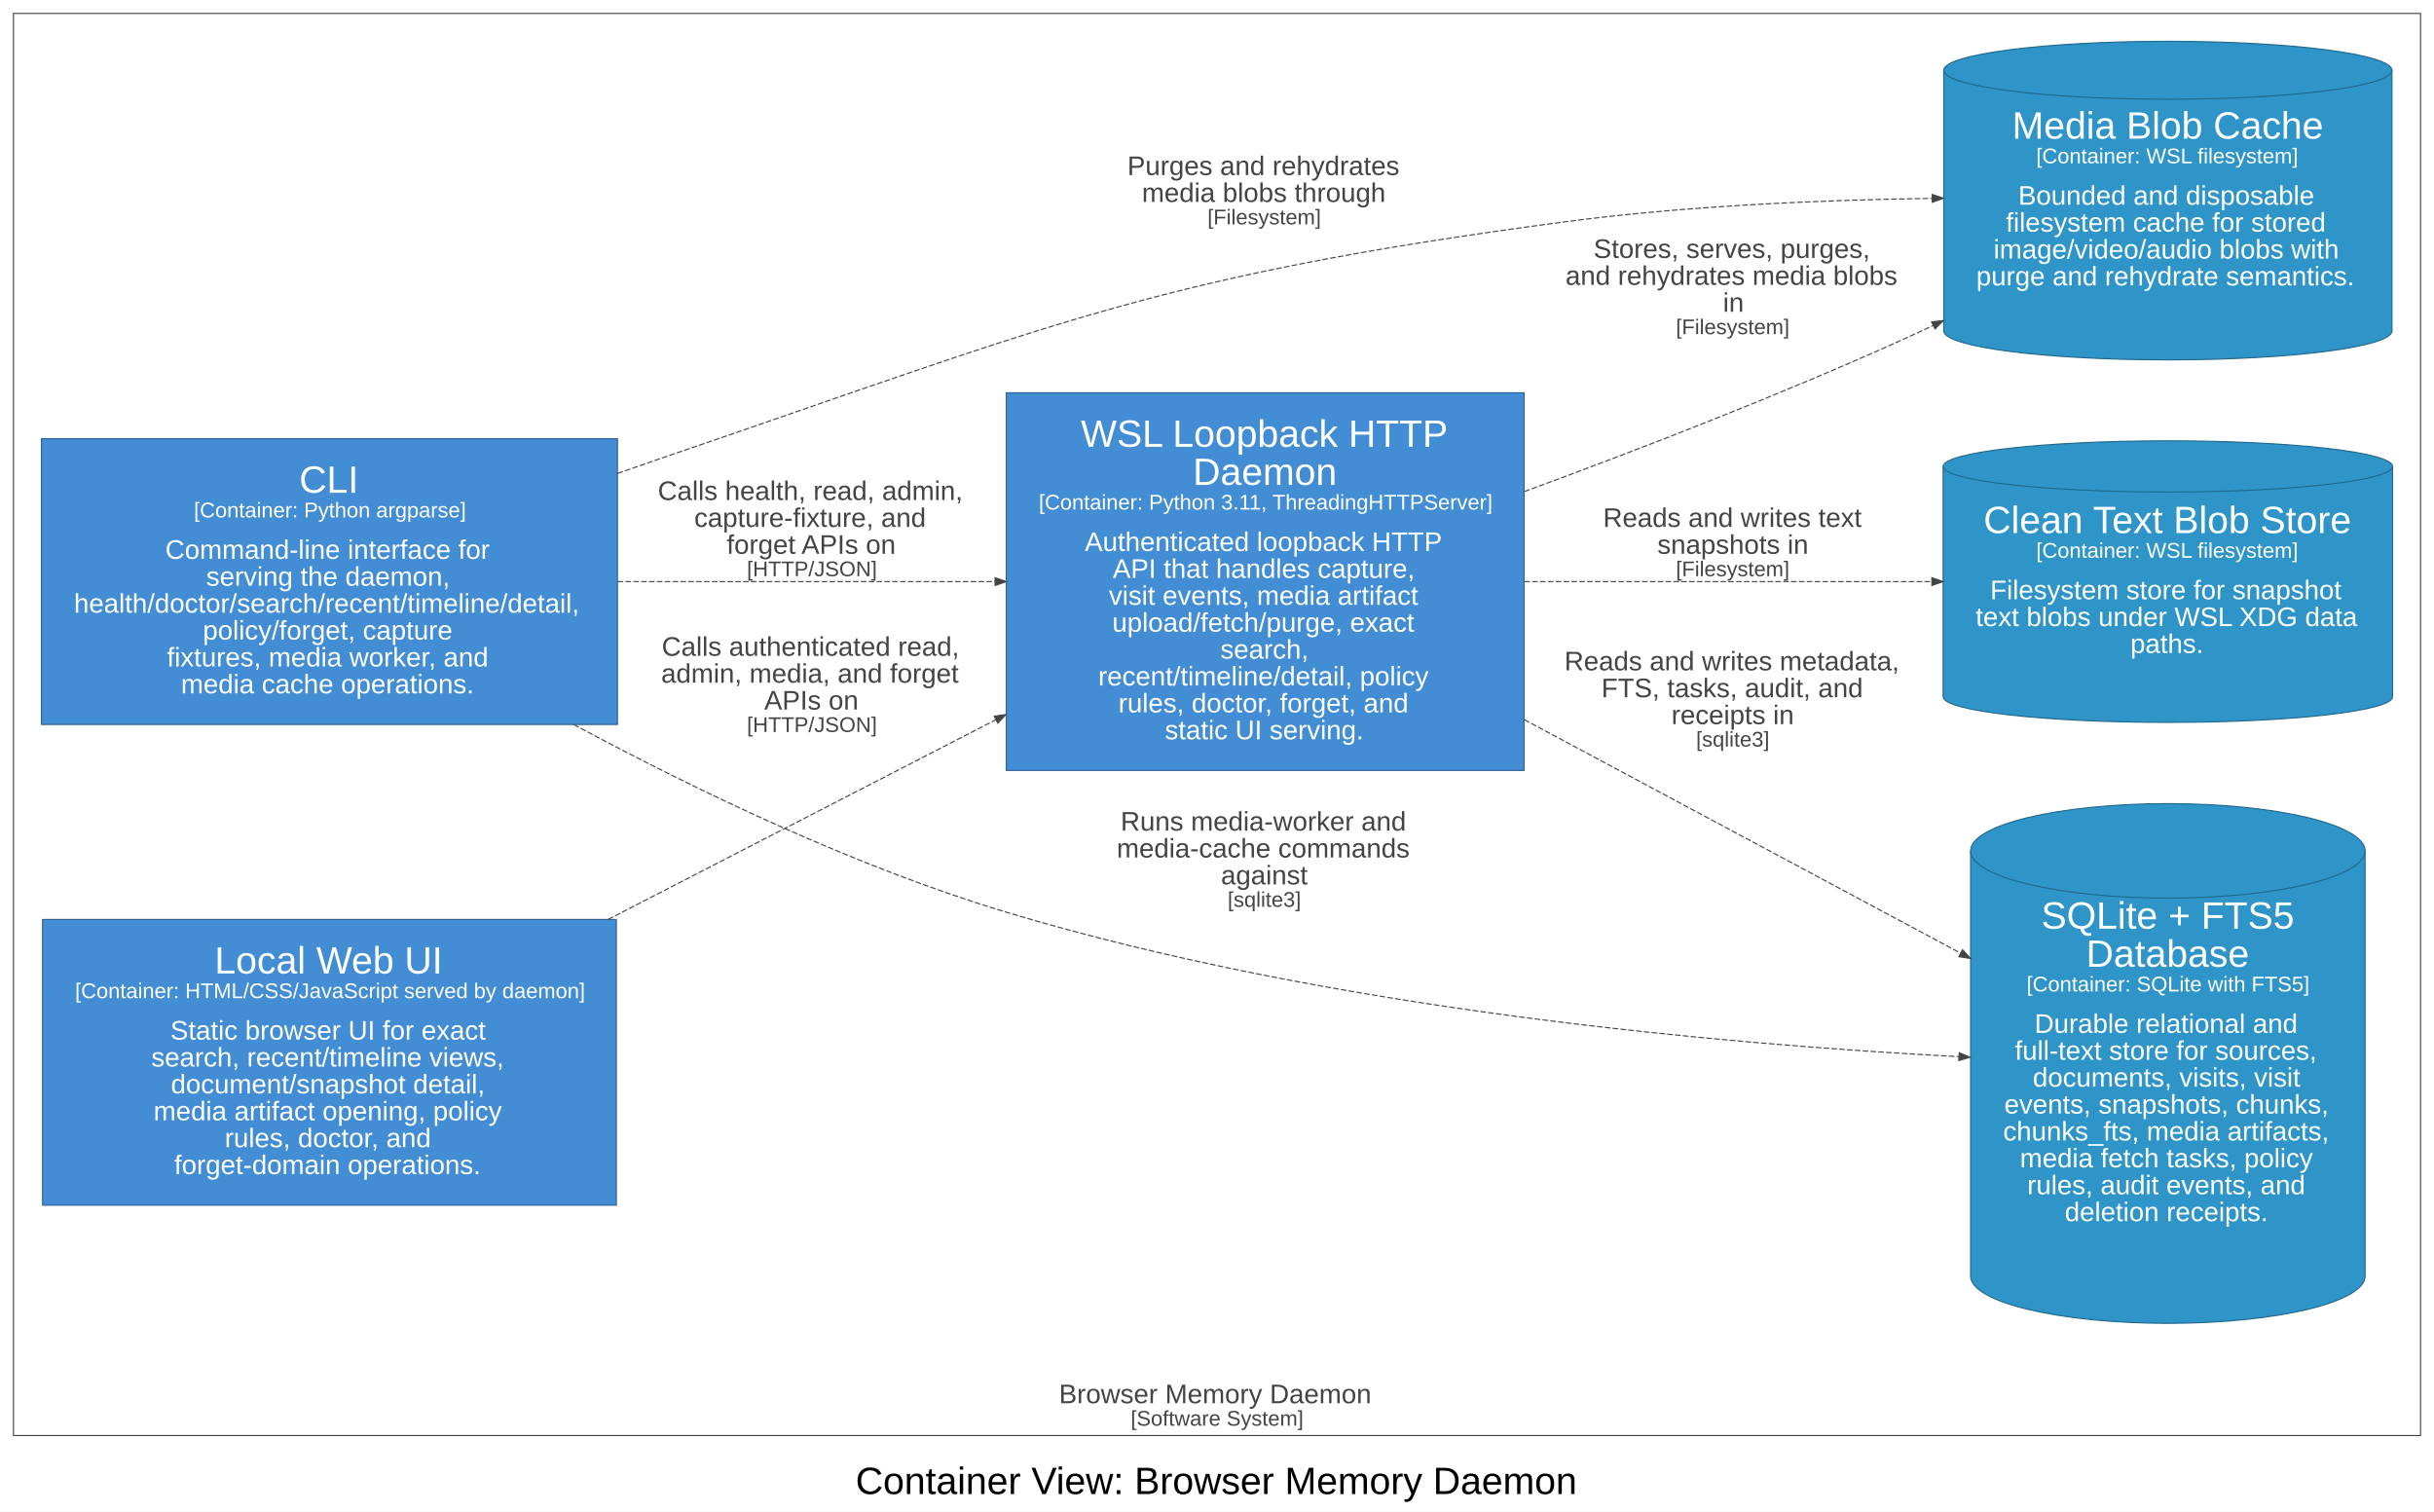
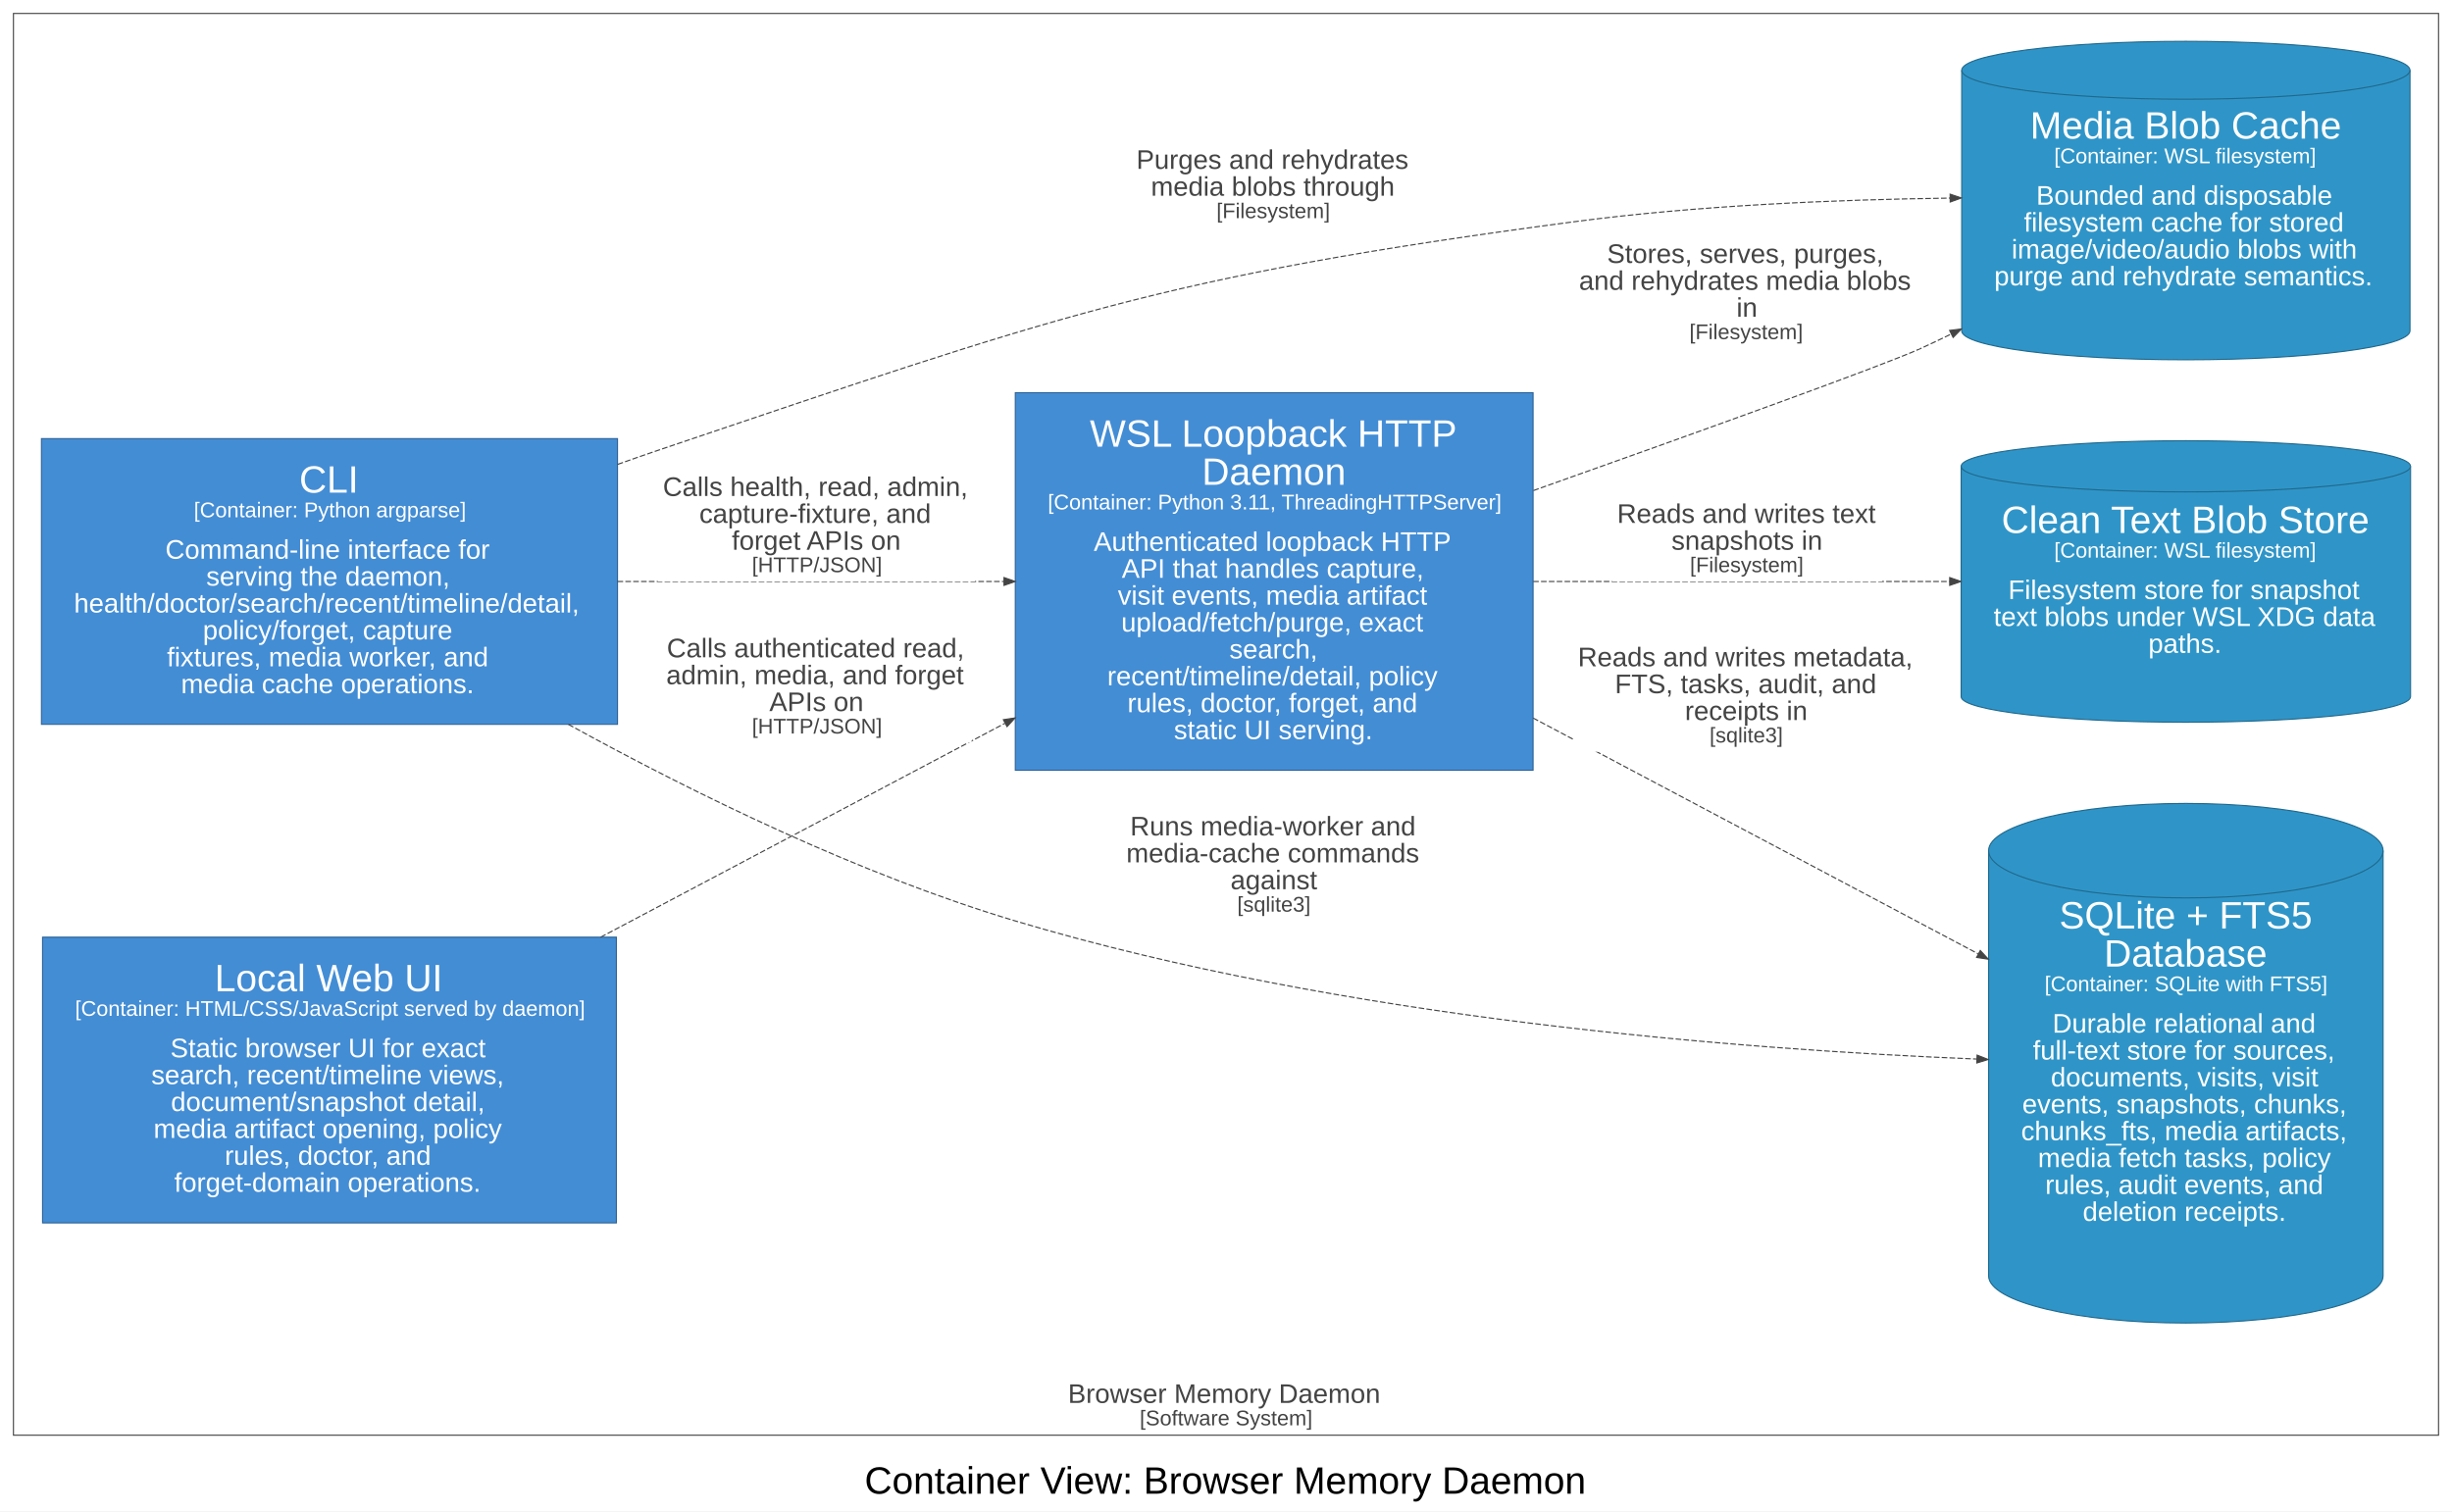
- <svg xmlns="http://www.w3.org/2000/svg" width="2172pt" height="1349pt" viewBox="0.00 0.00 2172.00 1349.00">
+ <svg xmlns="http://www.w3.org/2000/svg" width="2188pt" height="1349pt" viewBox="0.00 0.00 2188.00 1349.00">
  <g id="graph0" class="graph" transform="scale(1 1) rotate(0) translate(4 1345)">
-     <polygon fill="white" stroke="transparent" points="-4,4 -4,-1345 2168,-1345 2168,4 -4,4" />
-     <text text-anchor="start" x="759.5" y="-11.8" font-family="Arial" font-size="34.00">Container View: Browser Memory Daemon</text>
+     <polygon fill="white" stroke="transparent" points="-4,4 -4,-1345 2184,-1345 2184,4 -4,4" />
+     <text text-anchor="start" x="767.5" y="-11.8" font-family="Arial" font-size="34.00">Container View: Browser Memory Daemon</text>
    <g id="clust1" class="cluster">
-       <polygon fill="none" stroke="#444444" points="8,-64 8,-1333 2156,-1333 2156,-64 8,-64" />
-       <text text-anchor="start" x="941" y="-92.8" font-family="Arial" font-size="24.00" fill="#444444">Browser Memory Daemon</text>
-       <text text-anchor="start" x="1005" y="-72.8" font-family="Arial" font-size="19.00" fill="#444444">[Software System]</text>
+       <polygon fill="none" stroke="#444444" points="8,-64 8,-1333 2172,-1333 2172,-64 8,-64" />
+       <text text-anchor="start" x="949" y="-92.8" font-family="Arial" font-size="24.00" fill="#444444">Browser Memory Daemon</text>
+       <text text-anchor="start" x="1013" y="-72.8" font-family="Arial" font-size="19.00" fill="#444444">[Software System]</text>
    </g>
    <g id="14" class="node">
-       <polygon fill="#438dd5" stroke="#2e6295" points="1356,-994.5 894,-994.5 894,-657.5 1356,-657.5 1356,-994.5" />
-       <text text-anchor="start" x="960.5" y="-946.3" font-family="Arial" font-size="34.00" fill="#ffffff">WSL Loopback HTTP</text>
-       <text text-anchor="start" x="1060.5" y="-912.3" font-family="Arial" font-size="34.00" fill="#ffffff">Daemon</text>
-       <text text-anchor="start" x="923" y="-890.3" font-family="Arial" font-size="19.00" fill="#ffffff">[Container: Python 3.11, ThreadingHTTPServer]</text>
-       <text text-anchor="start" x="964" y="-853.3" font-family="Arial" font-size="24.00" fill="#ffffff">Authenticated loopback HTTP</text>
-       <text text-anchor="start" x="989" y="-829.3" font-family="Arial" font-size="24.00" fill="#ffffff">API that handles capture,</text>
-       <text text-anchor="start" x="985.5" y="-805.3" font-family="Arial" font-size="24.00" fill="#ffffff">visit events, media artifact</text>
-       <text text-anchor="start" x="988.5" y="-781.3" font-family="Arial" font-size="24.00" fill="#ffffff">upload/fetch/purge, exact</text>
-       <text text-anchor="start" x="1085" y="-757.3" font-family="Arial" font-size="24.00" fill="#ffffff">search,</text>
-       <text text-anchor="start" x="976" y="-733.3" font-family="Arial" font-size="24.00" fill="#ffffff">recent/timeline/detail, policy</text>
-       <text text-anchor="start" x="994" y="-709.3" font-family="Arial" font-size="24.00" fill="#ffffff">rules, doctor, forget, and</text>
-       <text text-anchor="start" x="1035.5" y="-685.3" font-family="Arial" font-size="24.00" fill="#ffffff">static UI serving.</text>
+       <polygon fill="#438dd5" stroke="#2e6295" points="1364,-994.5 902,-994.5 902,-657.5 1364,-657.5 1364,-994.5" />
+       <text text-anchor="start" x="968.5" y="-946.3" font-family="Arial" font-size="34.00" fill="#ffffff">WSL Loopback HTTP</text>
+       <text text-anchor="start" x="1068.5" y="-912.3" font-family="Arial" font-size="34.00" fill="#ffffff">Daemon</text>
+       <text text-anchor="start" x="931" y="-890.3" font-family="Arial" font-size="19.00" fill="#ffffff">[Container: Python 3.11, ThreadingHTTPServer]</text>
+       <text text-anchor="start" x="972" y="-853.3" font-family="Arial" font-size="24.00" fill="#ffffff">Authenticated loopback HTTP</text>
+       <text text-anchor="start" x="997" y="-829.3" font-family="Arial" font-size="24.00" fill="#ffffff">API that handles capture,</text>
+       <text text-anchor="start" x="993.5" y="-805.3" font-family="Arial" font-size="24.00" fill="#ffffff">visit events, media artifact</text>
+       <text text-anchor="start" x="996.5" y="-781.3" font-family="Arial" font-size="24.00" fill="#ffffff">upload/fetch/purge, exact</text>
+       <text text-anchor="start" x="1093" y="-757.3" font-family="Arial" font-size="24.00" fill="#ffffff">search,</text>
+       <text text-anchor="start" x="984" y="-733.3" font-family="Arial" font-size="24.00" fill="#ffffff">recent/timeline/detail, policy</text>
+       <text text-anchor="start" x="1002" y="-709.3" font-family="Arial" font-size="24.00" fill="#ffffff">rules, doctor, forget, and</text>
+       <text text-anchor="start" x="1043.5" y="-685.3" font-family="Arial" font-size="24.00" fill="#ffffff">static UI serving.</text>
    </g>
    <g id="27" class="node">
-       <path fill="#2f95c8" stroke="#20688c" d="M2106.5,-585.72C2106.5,-608.98 2027.61,-627.88 1930.5,-627.88 1833.39,-627.88 1754.5,-608.98 1754.5,-585.72 1754.5,-585.72 1754.5,-206.28 1754.5,-206.28 1754.5,-183.02 1833.39,-164.12 1930.5,-164.12 2027.61,-164.12 2106.5,-183.02 2106.5,-206.28 2106.5,-206.28 2106.5,-585.72 2106.5,-585.72" />
-       <path fill="none" stroke="#20688c" d="M2106.5,-585.72C2106.5,-562.45 2027.61,-543.56 1930.5,-543.56 1833.39,-543.56 1754.5,-562.45 1754.5,-585.72" />
-       <text text-anchor="start" x="1817.5" y="-516.3" font-family="Arial" font-size="34.00" fill="#ffffff">SQLite + FTS5</text>
-       <text text-anchor="start" x="1857.5" y="-482.3" font-family="Arial" font-size="34.00" fill="#ffffff">Database</text>
-       <text text-anchor="start" x="1804.5" y="-460.3" font-family="Arial" font-size="19.00" fill="#ffffff">[Container: SQLite with FTS5]</text>
-       <text text-anchor="start" x="1811.5" y="-423.3" font-family="Arial" font-size="24.00" fill="#ffffff">Durable relational and</text>
-       <text text-anchor="start" x="1794" y="-399.3" font-family="Arial" font-size="24.00" fill="#ffffff">full-text store for sources,</text>
-       <text text-anchor="start" x="1810" y="-375.3" font-family="Arial" font-size="24.00" fill="#ffffff">documents, visits, visit</text>
-       <text text-anchor="start" x="1784.5" y="-351.3" font-family="Arial" font-size="24.00" fill="#ffffff">events, snapshots, chunks,</text>
-       <text text-anchor="start" x="1783.5" y="-327.3" font-family="Arial" font-size="24.00" fill="#ffffff">chunks_fts, media artifacts,</text>
-       <text text-anchor="start" x="1798.5" y="-303.3" font-family="Arial" font-size="24.00" fill="#ffffff">media fetch tasks, policy</text>
-       <text text-anchor="start" x="1805" y="-279.3" font-family="Arial" font-size="24.00" fill="#ffffff">rules, audit events, and</text>
-       <text text-anchor="start" x="1838.5" y="-255.3" font-family="Arial" font-size="24.00" fill="#ffffff">deletion receipts.</text>
+       <path fill="#2f95c8" stroke="#20688c" d="M2122.5,-585.72C2122.5,-608.98 2043.61,-627.88 1946.5,-627.88 1849.39,-627.88 1770.5,-608.98 1770.5,-585.72 1770.5,-585.72 1770.5,-206.28 1770.5,-206.28 1770.5,-183.02 1849.39,-164.12 1946.5,-164.12 2043.61,-164.12 2122.5,-183.02 2122.5,-206.28 2122.5,-206.28 2122.5,-585.72 2122.5,-585.72" />
+       <path fill="none" stroke="#20688c" d="M2122.5,-585.72C2122.5,-562.45 2043.61,-543.56 1946.5,-543.56 1849.39,-543.56 1770.5,-562.45 1770.5,-585.72" />
+       <text text-anchor="start" x="1833.5" y="-516.3" font-family="Arial" font-size="34.00" fill="#ffffff">SQLite + FTS5</text>
+       <text text-anchor="start" x="1873.5" y="-482.3" font-family="Arial" font-size="34.00" fill="#ffffff">Database</text>
+       <text text-anchor="start" x="1820.5" y="-460.3" font-family="Arial" font-size="19.00" fill="#ffffff">[Container: SQLite with FTS5]</text>
+       <text text-anchor="start" x="1827.5" y="-423.3" font-family="Arial" font-size="24.00" fill="#ffffff">Durable relational and</text>
+       <text text-anchor="start" x="1810" y="-399.3" font-family="Arial" font-size="24.00" fill="#ffffff">full-text store for sources,</text>
+       <text text-anchor="start" x="1826" y="-375.3" font-family="Arial" font-size="24.00" fill="#ffffff">documents, visits, visit</text>
+       <text text-anchor="start" x="1800.5" y="-351.3" font-family="Arial" font-size="24.00" fill="#ffffff">events, snapshots, chunks,</text>
+       <text text-anchor="start" x="1799.5" y="-327.3" font-family="Arial" font-size="24.00" fill="#ffffff">chunks_fts, media artifacts,</text>
+       <text text-anchor="start" x="1814.5" y="-303.3" font-family="Arial" font-size="24.00" fill="#ffffff">media fetch tasks, policy</text>
+       <text text-anchor="start" x="1821" y="-279.3" font-family="Arial" font-size="24.00" fill="#ffffff">rules, audit events, and</text>
+       <text text-anchor="start" x="1854.5" y="-255.3" font-family="Arial" font-size="24.00" fill="#ffffff">deletion receipts.</text>
    </g>
    <g id="43" class="edge">
-       <path fill="none" stroke="#444444" stroke-dasharray="5,2" d="M1356.25,-702.78C1479.75,-636.69 1629.87,-556.35 1745.5,-494.47" />
-       <polygon fill="#444444" stroke="#444444" points="1747.3,-497.48 1754.46,-489.67 1743.99,-491.31 1747.3,-497.48" />
-       <text text-anchor="start" x="1392" y="-746.8" font-family="Arial" font-size="24.00" fill="#444444">Reads and writes metadata,</text>
-       <text text-anchor="start" x="1425" y="-722.8" font-family="Arial" font-size="24.00" fill="#444444">FTS, tasks, audit, and</text>
-       <text text-anchor="start" x="1487.5" y="-698.8" font-family="Arial" font-size="24.00" fill="#444444">receipts in</text>
-       <text text-anchor="start" x="1509.5" y="-678.8" font-family="Arial" font-size="19.00" fill="#444444">[sqlite3]</text>
+       <path fill="none" stroke="#444444" stroke-dasharray="5,2" d="M1364.1,-704.07C1489.81,-637.46 1643.4,-556.08 1761.14,-493.69" />
+       <polygon fill="#444444" stroke="#444444" points="1763.07,-496.63 1770.27,-488.85 1759.79,-490.44 1763.07,-496.63" />
+       <polygon fill="white" stroke="transparent" points="1400,-674 1400,-773 1710,-773 1710,-674 1400,-674" />
+       <text text-anchor="start" x="1404" y="-750.3" font-family="Arial" font-size="24.00" fill="#444444">Reads and writes metadata,</text>
+       <text text-anchor="start" x="1437" y="-726.3" font-family="Arial" font-size="24.00" fill="#444444">FTS, tasks, audit, and</text>
+       <text text-anchor="start" x="1499.5" y="-702.3" font-family="Arial" font-size="24.00" fill="#444444">receipts in</text>
+       <text text-anchor="start" x="1521.5" y="-682.3" font-family="Arial" font-size="19.00" fill="#444444">[sqlite3]</text>
    </g>
    <g id="28" class="node">
-       <path fill="#2f95c8" stroke="#20688c" d="M2131,-928.78C2131,-941.39 2041.13,-951.63 1930.5,-951.63 1819.87,-951.63 1730,-941.39 1730,-928.78 1730,-928.78 1730,-723.22 1730,-723.22 1730,-710.61 1819.87,-700.37 1930.5,-700.37 2041.13,-700.37 2131,-710.61 2131,-723.22 2131,-723.22 2131,-928.78 2131,-928.78" />
-       <path fill="none" stroke="#20688c" d="M2131,-928.78C2131,-916.18 2041.13,-905.94 1930.5,-905.94 1819.87,-905.94 1730,-916.18 1730,-928.78" />
-       <text text-anchor="start" x="1766" y="-869.3" font-family="Arial" font-size="34.00" fill="#ffffff">Clean Text Blob Store</text>
-       <text text-anchor="start" x="1813" y="-847.3" font-family="Arial" font-size="19.00" fill="#ffffff">[Container: WSL filesystem]</text>
-       <text text-anchor="start" x="1772" y="-810.3" font-family="Arial" font-size="24.00" fill="#ffffff">Filesystem store for snapshot</text>
-       <text text-anchor="start" x="1759" y="-786.3" font-family="Arial" font-size="24.00" fill="#ffffff">text blobs under WSL XDG data</text>
-       <text text-anchor="start" x="1897" y="-762.3" font-family="Arial" font-size="24.00" fill="#ffffff">paths.</text>
+       <path fill="#2f95c8" stroke="#20688c" d="M2147,-928.78C2147,-941.39 2057.13,-951.63 1946.5,-951.63 1835.87,-951.63 1746,-941.39 1746,-928.78 1746,-928.78 1746,-723.22 1746,-723.22 1746,-710.61 1835.87,-700.37 1946.5,-700.37 2057.13,-700.37 2147,-710.61 2147,-723.22 2147,-723.22 2147,-928.78 2147,-928.78" />
+       <path fill="none" stroke="#20688c" d="M2147,-928.78C2147,-916.18 2057.13,-905.94 1946.5,-905.94 1835.87,-905.94 1746,-916.18 1746,-928.78" />
+       <text text-anchor="start" x="1782" y="-869.3" font-family="Arial" font-size="34.00" fill="#ffffff">Clean Text Blob Store</text>
+       <text text-anchor="start" x="1829" y="-847.3" font-family="Arial" font-size="19.00" fill="#ffffff">[Container: WSL filesystem]</text>
+       <text text-anchor="start" x="1788" y="-810.3" font-family="Arial" font-size="24.00" fill="#ffffff">Filesystem store for snapshot</text>
+       <text text-anchor="start" x="1775" y="-786.3" font-family="Arial" font-size="24.00" fill="#ffffff">text blobs under WSL XDG data</text>
+       <text text-anchor="start" x="1913" y="-762.3" font-family="Arial" font-size="24.00" fill="#ffffff">paths.</text>
    </g>
    <g id="44" class="edge">
-       <path fill="none" stroke="#444444" stroke-dasharray="5,2" d="M1356.25,-826C1470.81,-826 1608.28,-826 1719.88,-826" />
-       <polygon fill="#444444" stroke="#444444" points="1719.91,-829.5 1729.91,-826 1719.91,-822.5 1719.91,-829.5" />
-       <text text-anchor="start" x="1426.5" y="-874.8" font-family="Arial" font-size="24.00" fill="#444444">Reads and writes text</text>
-       <text text-anchor="start" x="1475" y="-850.8" font-family="Arial" font-size="24.00" fill="#444444">snapshots in</text>
-       <text text-anchor="start" x="1491.5" y="-830.8" font-family="Arial" font-size="19.00" fill="#444444">[Filesystem]</text>
+       <path fill="none" stroke="#444444" stroke-dasharray="5,2" d="M1364.1,-826C1480.89,-826 1621.74,-826 1735.56,-826" />
+       <polygon fill="#444444" stroke="#444444" points="1735.79,-829.5 1745.79,-826 1735.79,-822.5 1735.79,-829.5" />
+       <polygon fill="white" stroke="transparent" points="1434.5,-826 1434.5,-901 1675.5,-901 1675.5,-826 1434.5,-826" />
+       <text text-anchor="start" x="1439" y="-878.3" font-family="Arial" font-size="24.00" fill="#444444">Reads and writes text</text>
+       <text text-anchor="start" x="1487.5" y="-854.3" font-family="Arial" font-size="24.00" fill="#444444">snapshots in</text>
+       <text text-anchor="start" x="1504" y="-834.3" font-family="Arial" font-size="19.00" fill="#444444">[Filesystem]</text>
    </g>
    <g id="29" class="node">
-       <path fill="#2f95c8" stroke="#20688c" d="M2130.5,-1282.28C2130.5,-1296.54 2040.86,-1308.13 1930.5,-1308.13 1820.14,-1308.13 1730.5,-1296.54 1730.5,-1282.28 1730.5,-1282.28 1730.5,-1049.72 1730.5,-1049.72 1730.5,-1035.46 1820.14,-1023.87 1930.5,-1023.87 2040.86,-1023.87 2130.5,-1035.46 2130.5,-1049.72 2130.5,-1049.72 2130.5,-1282.28 2130.5,-1282.28" />
-       <path fill="none" stroke="#20688c" d="M2130.5,-1282.28C2130.5,-1268.03 2040.86,-1256.44 1930.5,-1256.44 1820.14,-1256.44 1730.5,-1268.03 1730.5,-1282.28" />
-       <text text-anchor="start" x="1791.5" y="-1221.3" font-family="Arial" font-size="34.00" fill="#ffffff">Media Blob Cache</text>
-       <text text-anchor="start" x="1813" y="-1199.3" font-family="Arial" font-size="19.00" fill="#ffffff">[Container: WSL filesystem]</text>
-       <text text-anchor="start" x="1797" y="-1162.3" font-family="Arial" font-size="24.00" fill="#ffffff">Bounded and disposable</text>
-       <text text-anchor="start" x="1786" y="-1138.3" font-family="Arial" font-size="24.00" fill="#ffffff">filesystem cache for stored</text>
-       <text text-anchor="start" x="1775" y="-1114.3" font-family="Arial" font-size="24.00" fill="#ffffff">image/video/audio blobs with</text>
-       <text text-anchor="start" x="1759.5" y="-1090.3" font-family="Arial" font-size="24.00" fill="#ffffff">purge and rehydrate semantics.</text>
+       <path fill="#2f95c8" stroke="#20688c" d="M2146.5,-1282.28C2146.5,-1296.54 2056.86,-1308.13 1946.5,-1308.13 1836.14,-1308.13 1746.5,-1296.54 1746.5,-1282.28 1746.5,-1282.28 1746.5,-1049.72 1746.5,-1049.72 1746.5,-1035.46 1836.14,-1023.87 1946.5,-1023.87 2056.86,-1023.87 2146.5,-1035.46 2146.5,-1049.72 2146.5,-1049.72 2146.5,-1282.28 2146.5,-1282.28" />
+       <path fill="none" stroke="#20688c" d="M2146.5,-1282.28C2146.5,-1268.03 2056.86,-1256.44 1946.5,-1256.44 1836.14,-1256.44 1746.5,-1268.03 1746.5,-1282.28" />
+       <text text-anchor="start" x="1807.5" y="-1221.3" font-family="Arial" font-size="34.00" fill="#ffffff">Media Blob Cache</text>
+       <text text-anchor="start" x="1829" y="-1199.3" font-family="Arial" font-size="19.00" fill="#ffffff">[Container: WSL filesystem]</text>
+       <text text-anchor="start" x="1813" y="-1162.3" font-family="Arial" font-size="24.00" fill="#ffffff">Bounded and disposable</text>
+       <text text-anchor="start" x="1802" y="-1138.3" font-family="Arial" font-size="24.00" fill="#ffffff">filesystem cache for stored</text>
+       <text text-anchor="start" x="1791" y="-1114.3" font-family="Arial" font-size="24.00" fill="#ffffff">image/video/audio blobs with</text>
+       <text text-anchor="start" x="1775.5" y="-1090.3" font-family="Arial" font-size="24.00" fill="#ffffff">purge and rehydrate semantics.</text>
    </g>
    <g id="45" class="edge">
-       <path fill="none" stroke="#444444" stroke-dasharray="5,2" d="M1356.26,-906.35C1460.57,-944.59 1584.74,-992.68 1694,-1042 1702.92,-1046.03 1711.98,-1050.24 1721.09,-1054.57" />
-       <polygon fill="#444444" stroke="#444444" points="1719.69,-1057.78 1730.22,-1058.95 1722.72,-1051.47 1719.69,-1057.78" />
-       <text text-anchor="start" x="1418" y="-1114.8" font-family="Arial" font-size="24.00" fill="#444444">Stores, serves, purges,</text>
-       <text text-anchor="start" x="1393" y="-1090.8" font-family="Arial" font-size="24.00" fill="#444444">and rehydrates media blobs</text>
-       <text text-anchor="start" x="1533.5" y="-1066.8" font-family="Arial" font-size="24.00" fill="#444444">in</text>
-       <text text-anchor="start" x="1491.5" y="-1046.8" font-family="Arial" font-size="19.00" fill="#444444">[Filesystem]</text>
+       <path fill="none" stroke="#444444" stroke-dasharray="5,2" d="M1364.3,-907.14C1509.77,-958.75 1676.43,-1018.66 1710,-1034 1718.95,-1038.09 1728.02,-1042.4 1737.12,-1046.86" />
+       <polygon fill="#444444" stroke="#444444" points="1735.72,-1050.07 1746.24,-1051.37 1738.83,-1043.8 1735.72,-1050.07" />
+       <polygon fill="white" stroke="transparent" points="1401,-1034 1401,-1133 1709,-1133 1709,-1034 1401,-1034" />
+       <text text-anchor="start" x="1430" y="-1110.3" font-family="Arial" font-size="24.00" fill="#444444">Stores, serves, purges,</text>
+       <text text-anchor="start" x="1405" y="-1086.3" font-family="Arial" font-size="24.00" fill="#444444">and rehydrates media blobs</text>
+       <text text-anchor="start" x="1545.5" y="-1062.3" font-family="Arial" font-size="24.00" fill="#444444">in</text>
+       <text text-anchor="start" x="1503.5" y="-1042.3" font-family="Arial" font-size="19.00" fill="#444444">[Filesystem]</text>
    </g>
    <g id="25" class="node">
-       <polygon fill="#438dd5" stroke="#2e6295" points="546,-524.5 34,-524.5 34,-269.5 546,-269.5 546,-524.5" />
-       <text text-anchor="start" x="187.5" y="-476.3" font-family="Arial" font-size="34.00" fill="#ffffff">Local Web UI</text>
-       <text text-anchor="start" x="63" y="-454.3" font-family="Arial" font-size="19.00" fill="#ffffff">[Container: HTML/CSS/JavaScript served by daemon]</text>
-       <text text-anchor="start" x="148" y="-417.3" font-family="Arial" font-size="24.00" fill="#ffffff">Static browser UI for exact</text>
-       <text text-anchor="start" x="131" y="-393.3" font-family="Arial" font-size="24.00" fill="#ffffff">search, recent/timeline views,</text>
-       <text text-anchor="start" x="148.5" y="-369.3" font-family="Arial" font-size="24.00" fill="#ffffff">document/snapshot detail,</text>
-       <text text-anchor="start" x="133" y="-345.3" font-family="Arial" font-size="24.00" fill="#ffffff">media artifact opening, policy</text>
-       <text text-anchor="start" x="196.5" y="-321.3" font-family="Arial" font-size="24.00" fill="#ffffff">rules, doctor, and</text>
-       <text text-anchor="start" x="151.5" y="-297.3" font-family="Arial" font-size="24.00" fill="#ffffff">forget-domain operations.</text>
+       <polygon fill="#438dd5" stroke="#2e6295" points="546,-508.5 34,-508.5 34,-253.5 546,-253.5 546,-508.5" />
+       <text text-anchor="start" x="187.5" y="-460.3" font-family="Arial" font-size="34.00" fill="#ffffff">Local Web UI</text>
+       <text text-anchor="start" x="63" y="-438.3" font-family="Arial" font-size="19.00" fill="#ffffff">[Container: HTML/CSS/JavaScript served by daemon]</text>
+       <text text-anchor="start" x="148" y="-401.3" font-family="Arial" font-size="24.00" fill="#ffffff">Static browser UI for exact</text>
+       <text text-anchor="start" x="131" y="-377.3" font-family="Arial" font-size="24.00" fill="#ffffff">search, recent/timeline views,</text>
+       <text text-anchor="start" x="148.5" y="-353.3" font-family="Arial" font-size="24.00" fill="#ffffff">document/snapshot detail,</text>
+       <text text-anchor="start" x="133" y="-329.3" font-family="Arial" font-size="24.00" fill="#ffffff">media artifact opening, policy</text>
+       <text text-anchor="start" x="196.5" y="-305.3" font-family="Arial" font-size="24.00" fill="#ffffff">rules, doctor, and</text>
+       <text text-anchor="start" x="151.5" y="-281.3" font-family="Arial" font-size="24.00" fill="#ffffff">forget-domain operations.</text>
    </g>
    <g id="39" class="edge">
-       <path fill="none" stroke="#444444" stroke-dasharray="5,2" d="M538.67,-524.55C648.06,-580.89 776.15,-646.85 884.57,-702.69" />
-       <polygon fill="#444444" stroke="#444444" points="883.17,-705.91 893.66,-707.37 886.38,-699.68 883.17,-705.91" />
-       <text text-anchor="start" x="586.5" y="-759.8" font-family="Arial" font-size="24.00" fill="#444444">Calls authenticated read,</text>
-       <text text-anchor="start" x="586" y="-735.8" font-family="Arial" font-size="24.00" fill="#444444">admin, media, and forget</text>
-       <text text-anchor="start" x="678" y="-711.8" font-family="Arial" font-size="24.00" fill="#444444">APIs on</text>
-       <text text-anchor="start" x="662.5" y="-691.8" font-family="Arial" font-size="19.00" fill="#444444">[HTTP/JSON]</text>
+       <path fill="none" stroke="#444444" stroke-dasharray="5,2" d="M532,-508.52C645.18,-568.41 779.72,-639.6 892.69,-699.37" />
+       <polygon fill="#444444" stroke="#444444" points="891.35,-702.62 901.82,-704.21 894.62,-696.43 891.35,-702.62" />
+       <polygon fill="white" stroke="transparent" points="586,-682 586,-781 863,-781 863,-682 586,-682" />
+       <text text-anchor="start" x="591" y="-758.3" font-family="Arial" font-size="24.00" fill="#444444">Calls authenticated read,</text>
+       <text text-anchor="start" x="590.5" y="-734.3" font-family="Arial" font-size="24.00" fill="#444444">admin, media, and forget</text>
+       <text text-anchor="start" x="682.5" y="-710.3" font-family="Arial" font-size="24.00" fill="#444444">APIs on</text>
+       <text text-anchor="start" x="667" y="-690.3" font-family="Arial" font-size="19.00" fill="#444444">[HTTP/JSON]</text>
    </g>
    <g id="26" class="node">
      <polygon fill="#438dd5" stroke="#2e6295" points="547,-953.5 33,-953.5 33,-698.5 547,-698.5 547,-953.5" />
      <text text-anchor="start" x="263" y="-905.3" font-family="Arial" font-size="34.00" fill="#ffffff">CLI</text>
      <text text-anchor="start" x="169" y="-883.3" font-family="Arial" font-size="19.00" fill="#ffffff">[Container: Python argparse]</text>
      <text text-anchor="start" x="143.5" y="-846.3" font-family="Arial" font-size="24.00" fill="#ffffff">Command-line interface for</text>
      <text text-anchor="start" x="180" y="-822.3" font-family="Arial" font-size="24.00" fill="#ffffff">serving the daemon,</text>
      <text text-anchor="start" x="62" y="-798.3" font-family="Arial" font-size="24.00" fill="#ffffff">health/doctor/search/recent/timeline/detail,</text>
      <text text-anchor="start" x="177" y="-774.3" font-family="Arial" font-size="24.00" fill="#ffffff">policy/forget, capture</text>
      <text text-anchor="start" x="145" y="-750.3" font-family="Arial" font-size="24.00" fill="#ffffff">fixtures, media worker, and</text>
      <text text-anchor="start" x="157.5" y="-726.3" font-family="Arial" font-size="24.00" fill="#ffffff">media cache operations.</text>
    </g>
    <g id="40" class="edge">
-       <path fill="none" stroke="#444444" stroke-dasharray="5,2" d="M547.16,-826C654.39,-826 778.35,-826 883.82,-826" />
-       <polygon fill="#444444" stroke="#444444" points="883.97,-829.5 893.97,-826 883.97,-822.5 883.97,-829.5" />
-       <text text-anchor="start" x="583" y="-898.8" font-family="Arial" font-size="24.00" fill="#444444">Calls health, read, admin,</text>
-       <text text-anchor="start" x="615.5" y="-874.8" font-family="Arial" font-size="24.00" fill="#444444">capture-fixture, and</text>
-       <text text-anchor="start" x="644.5" y="-850.8" font-family="Arial" font-size="24.00" fill="#444444">forget APIs on</text>
-       <text text-anchor="start" x="662.5" y="-830.8" font-family="Arial" font-size="19.00" fill="#444444">[HTTP/JSON]</text>
+       <path fill="none" stroke="#444444" stroke-dasharray="5,2" d="M547.04,-826C656.69,-826 784.04,-826 891.87,-826" />
+       <polygon fill="#444444" stroke="#444444" points="891.91,-829.5 901.91,-826 891.91,-822.5 891.91,-829.5" />
+       <polygon fill="white" stroke="transparent" points="583,-826 583,-925 866,-925 866,-826 583,-826" />
+       <text text-anchor="start" x="587.5" y="-902.3" font-family="Arial" font-size="24.00" fill="#444444">Calls health, read, admin,</text>
+       <text text-anchor="start" x="620" y="-878.3" font-family="Arial" font-size="24.00" fill="#444444">capture-fixture, and</text>
+       <text text-anchor="start" x="649" y="-854.3" font-family="Arial" font-size="24.00" fill="#444444">forget APIs on</text>
+       <text text-anchor="start" x="667" y="-834.3" font-family="Arial" font-size="19.00" fill="#444444">[HTTP/JSON]</text>
    </g>
    <g id="41" class="edge">
-       <path fill="none" stroke="#444444" stroke-dasharray="5,2" d="M508.04,-698.44C619.8,-638.36 760.36,-571.22 894,-531 1182.88,-444.07 1533.71,-413.11 1743.91,-402.09" />
-       <polygon fill="#444444" stroke="#444444" points="1744.32,-405.57 1754.12,-401.56 1743.96,-398.58 1744.32,-405.57" />
-       <text text-anchor="start" x="996" y="-603.8" font-family="Arial" font-size="24.00" fill="#444444">Runs media-worker and</text>
-       <text text-anchor="start" x="992.5" y="-579.8" font-family="Arial" font-size="24.00" fill="#444444">media-cache commands</text>
-       <text text-anchor="start" x="1085.5" y="-555.8" font-family="Arial" font-size="24.00" fill="#444444">against</text>
-       <text text-anchor="start" x="1091.5" y="-535.8" font-family="Arial" font-size="19.00" fill="#444444">[sqlite3]</text>
+       <path fill="none" stroke="#444444" stroke-dasharray="5,2" d="M503.16,-698.47C617.46,-635.6 763.18,-564.54 902,-523 1193.58,-435.75 1548.1,-408.28 1759.82,-399.73" />
+       <polygon fill="#444444" stroke="#444444" points="1760.25,-403.22 1770.11,-399.33 1759.98,-396.22 1760.25,-403.22" />
+       <polygon fill="white" stroke="transparent" points="996.5,-523 996.5,-622 1269.5,-622 1269.5,-523 996.5,-523" />
+       <text text-anchor="start" x="1004.5" y="-599.3" font-family="Arial" font-size="24.00" fill="#444444">Runs media-worker and</text>
+       <text text-anchor="start" x="1001" y="-575.3" font-family="Arial" font-size="24.00" fill="#444444">media-cache commands</text>
+       <text text-anchor="start" x="1094" y="-551.3" font-family="Arial" font-size="24.00" fill="#444444">against</text>
+       <text text-anchor="start" x="1100" y="-531.3" font-family="Arial" font-size="19.00" fill="#444444">[sqlite3]</text>
    </g>
    <g id="42" class="edge">
-       <path fill="none" stroke="#444444" stroke-dasharray="5,2" d="M547.08,-922.54C559.2,-926.81 571.22,-930.99 583,-935 934.84,-1054.86 1023.54,-1098.04 1392,-1147 1499.61,-1161.3 1620.33,-1166.53 1720.06,-1167.98" />
-       <polygon fill="#444444" stroke="#444444" points="1720.22,-1171.48 1730.26,-1168.11 1720.31,-1164.48 1720.22,-1171.48" />
-       <text text-anchor="start" x="1002" y="-1188.8" font-family="Arial" font-size="24.00" fill="#444444">Purges and rehydrates</text>
-       <text text-anchor="start" x="1015" y="-1164.8" font-family="Arial" font-size="24.00" fill="#444444">media blobs through</text>
-       <text text-anchor="start" x="1073.5" y="-1144.8" font-family="Arial" font-size="19.00" fill="#444444">[Filesystem]</text>
+       <path fill="none" stroke="#444444" stroke-dasharray="5,2" d="M547.17,-930.51C559.24,-934.84 571.23,-939.03 583,-943 937.65,-1062.55 1028.99,-1097.8 1400,-1147 1510.35,-1161.63 1634.28,-1166.84 1736.09,-1168.18" />
+       <polygon fill="#444444" stroke="#444444" points="1736.15,-1171.69 1746.19,-1168.31 1736.23,-1164.69 1736.15,-1171.69" />
+       <polygon fill="white" stroke="transparent" points="1006,-1142 1006,-1217 1260,-1217 1260,-1142 1006,-1142" />
+       <text text-anchor="start" x="1010" y="-1194.3" font-family="Arial" font-size="24.00" fill="#444444">Purges and rehydrates</text>
+       <text text-anchor="start" x="1023" y="-1170.3" font-family="Arial" font-size="24.00" fill="#444444">media blobs through</text>
+       <text text-anchor="start" x="1081.5" y="-1150.3" font-family="Arial" font-size="19.00" fill="#444444">[Filesystem]</text>
    </g>
  </g>
</svg>
